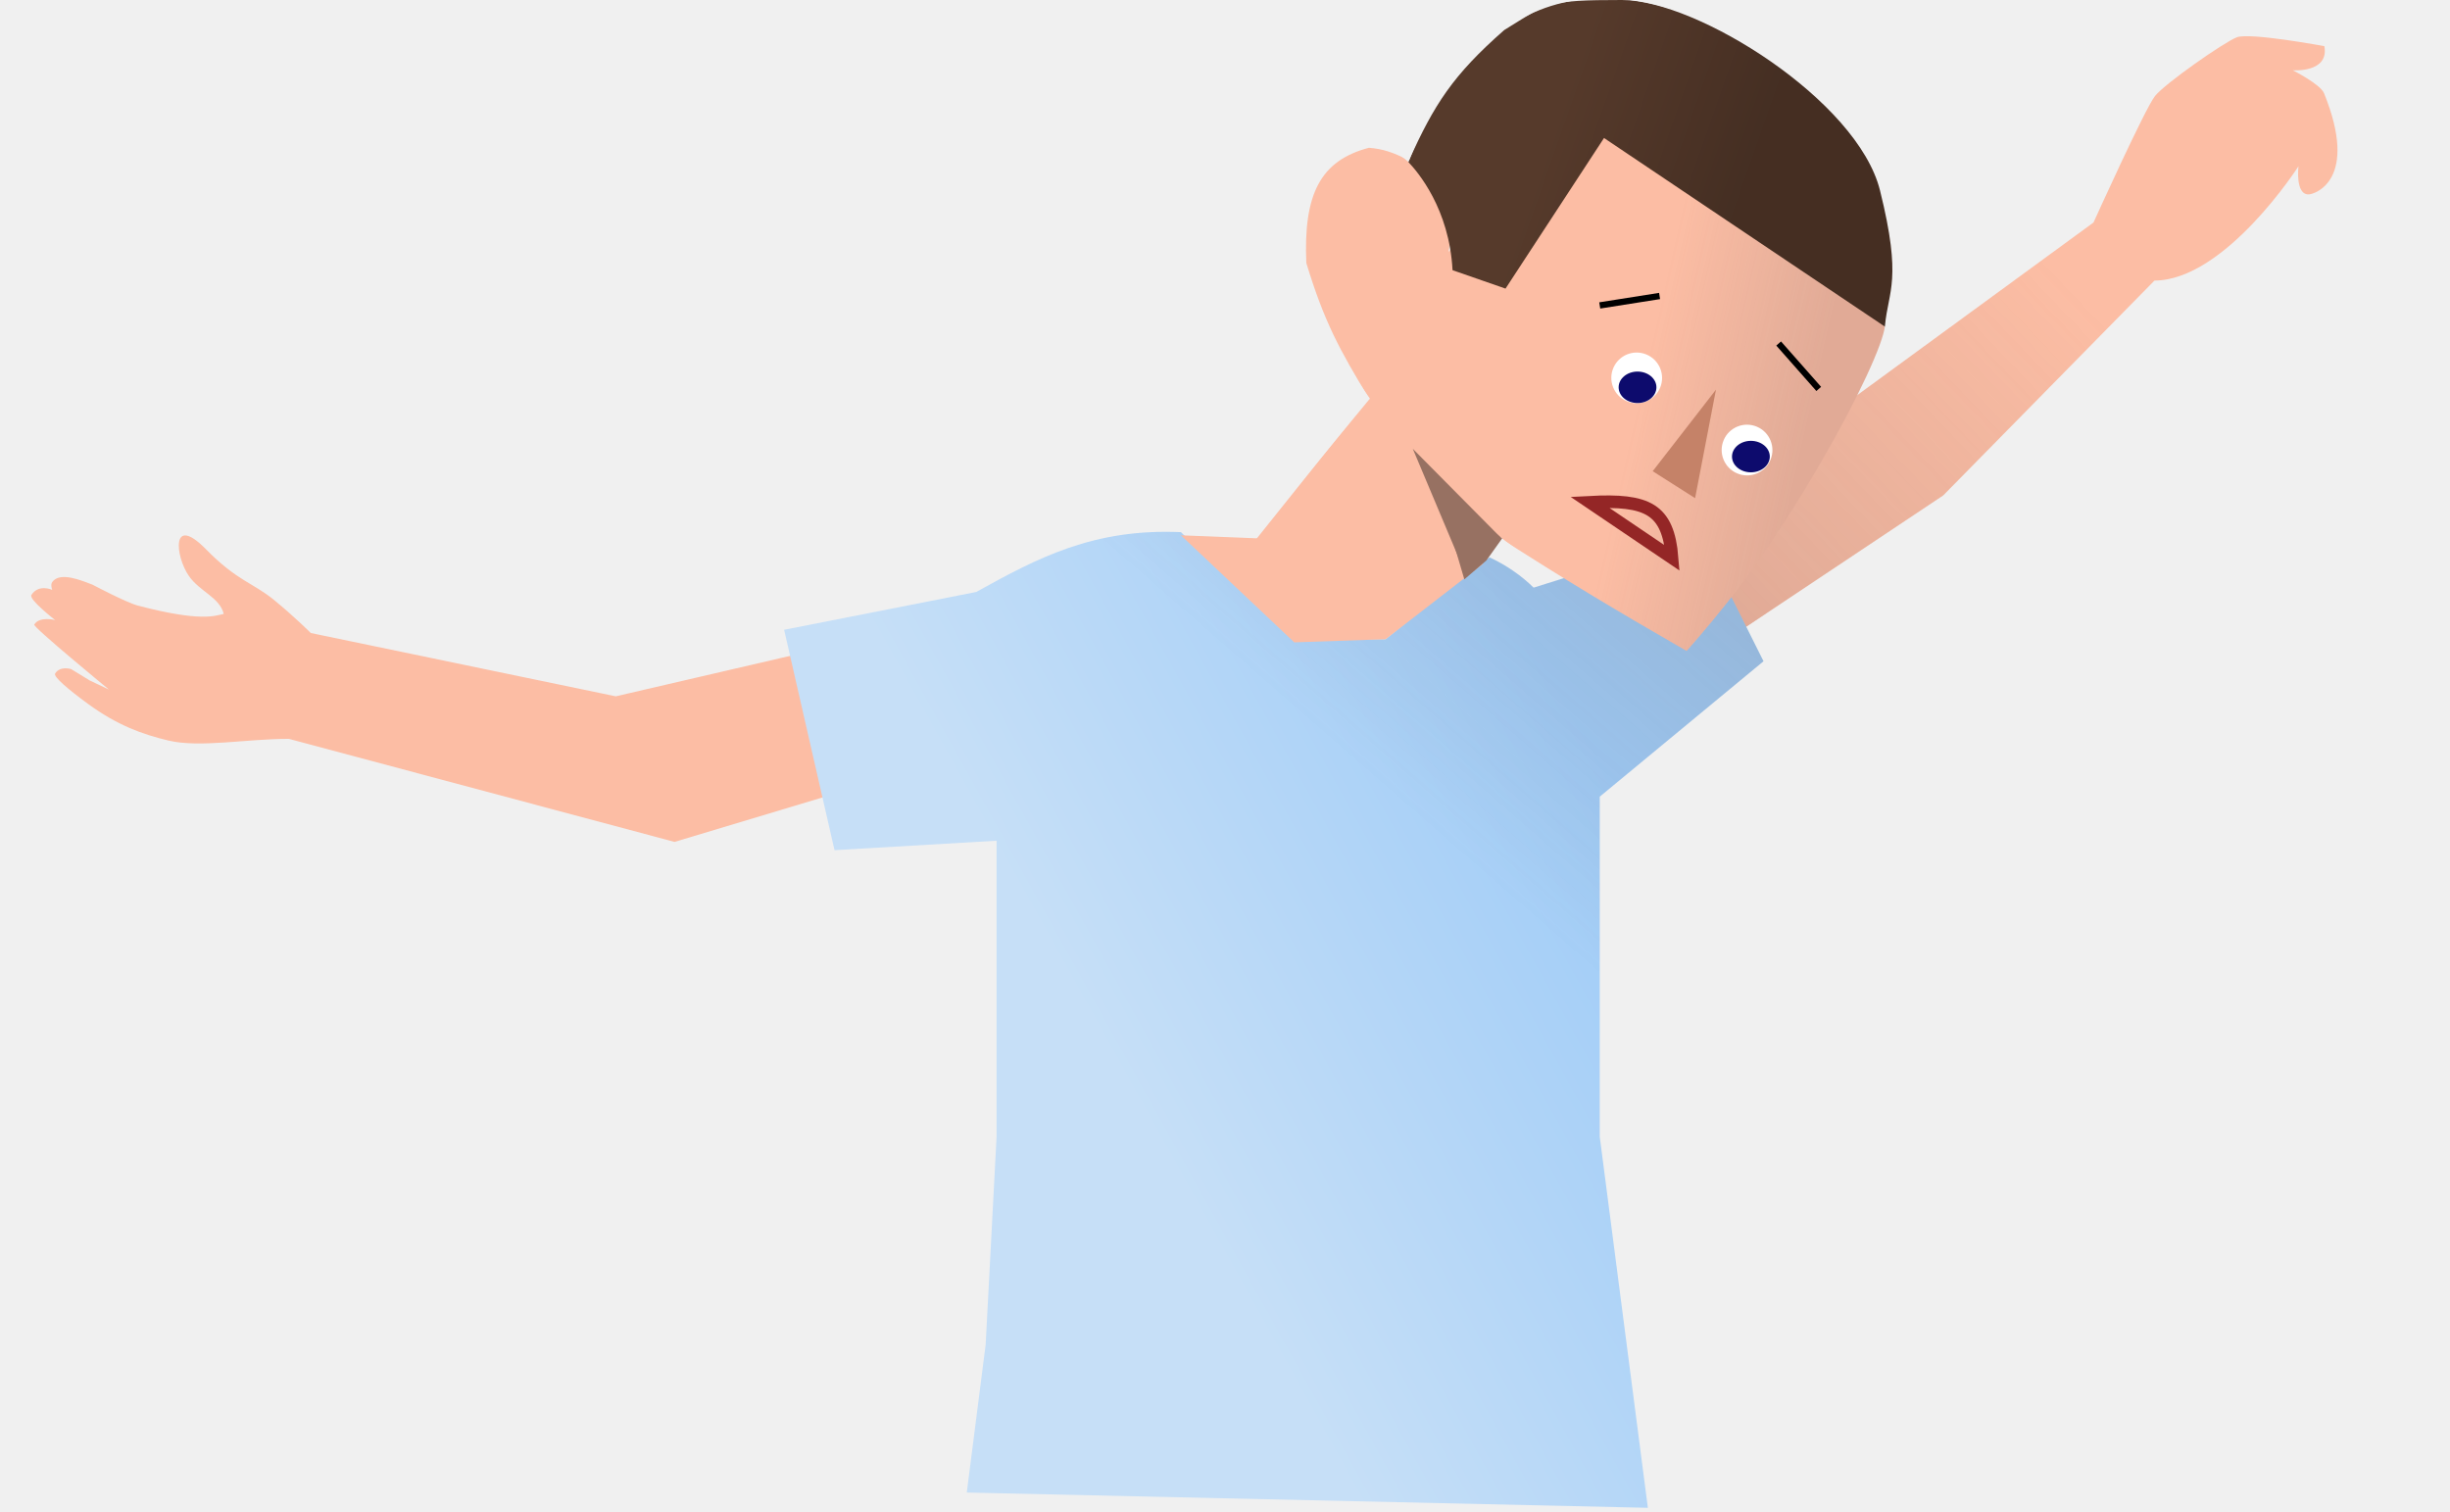
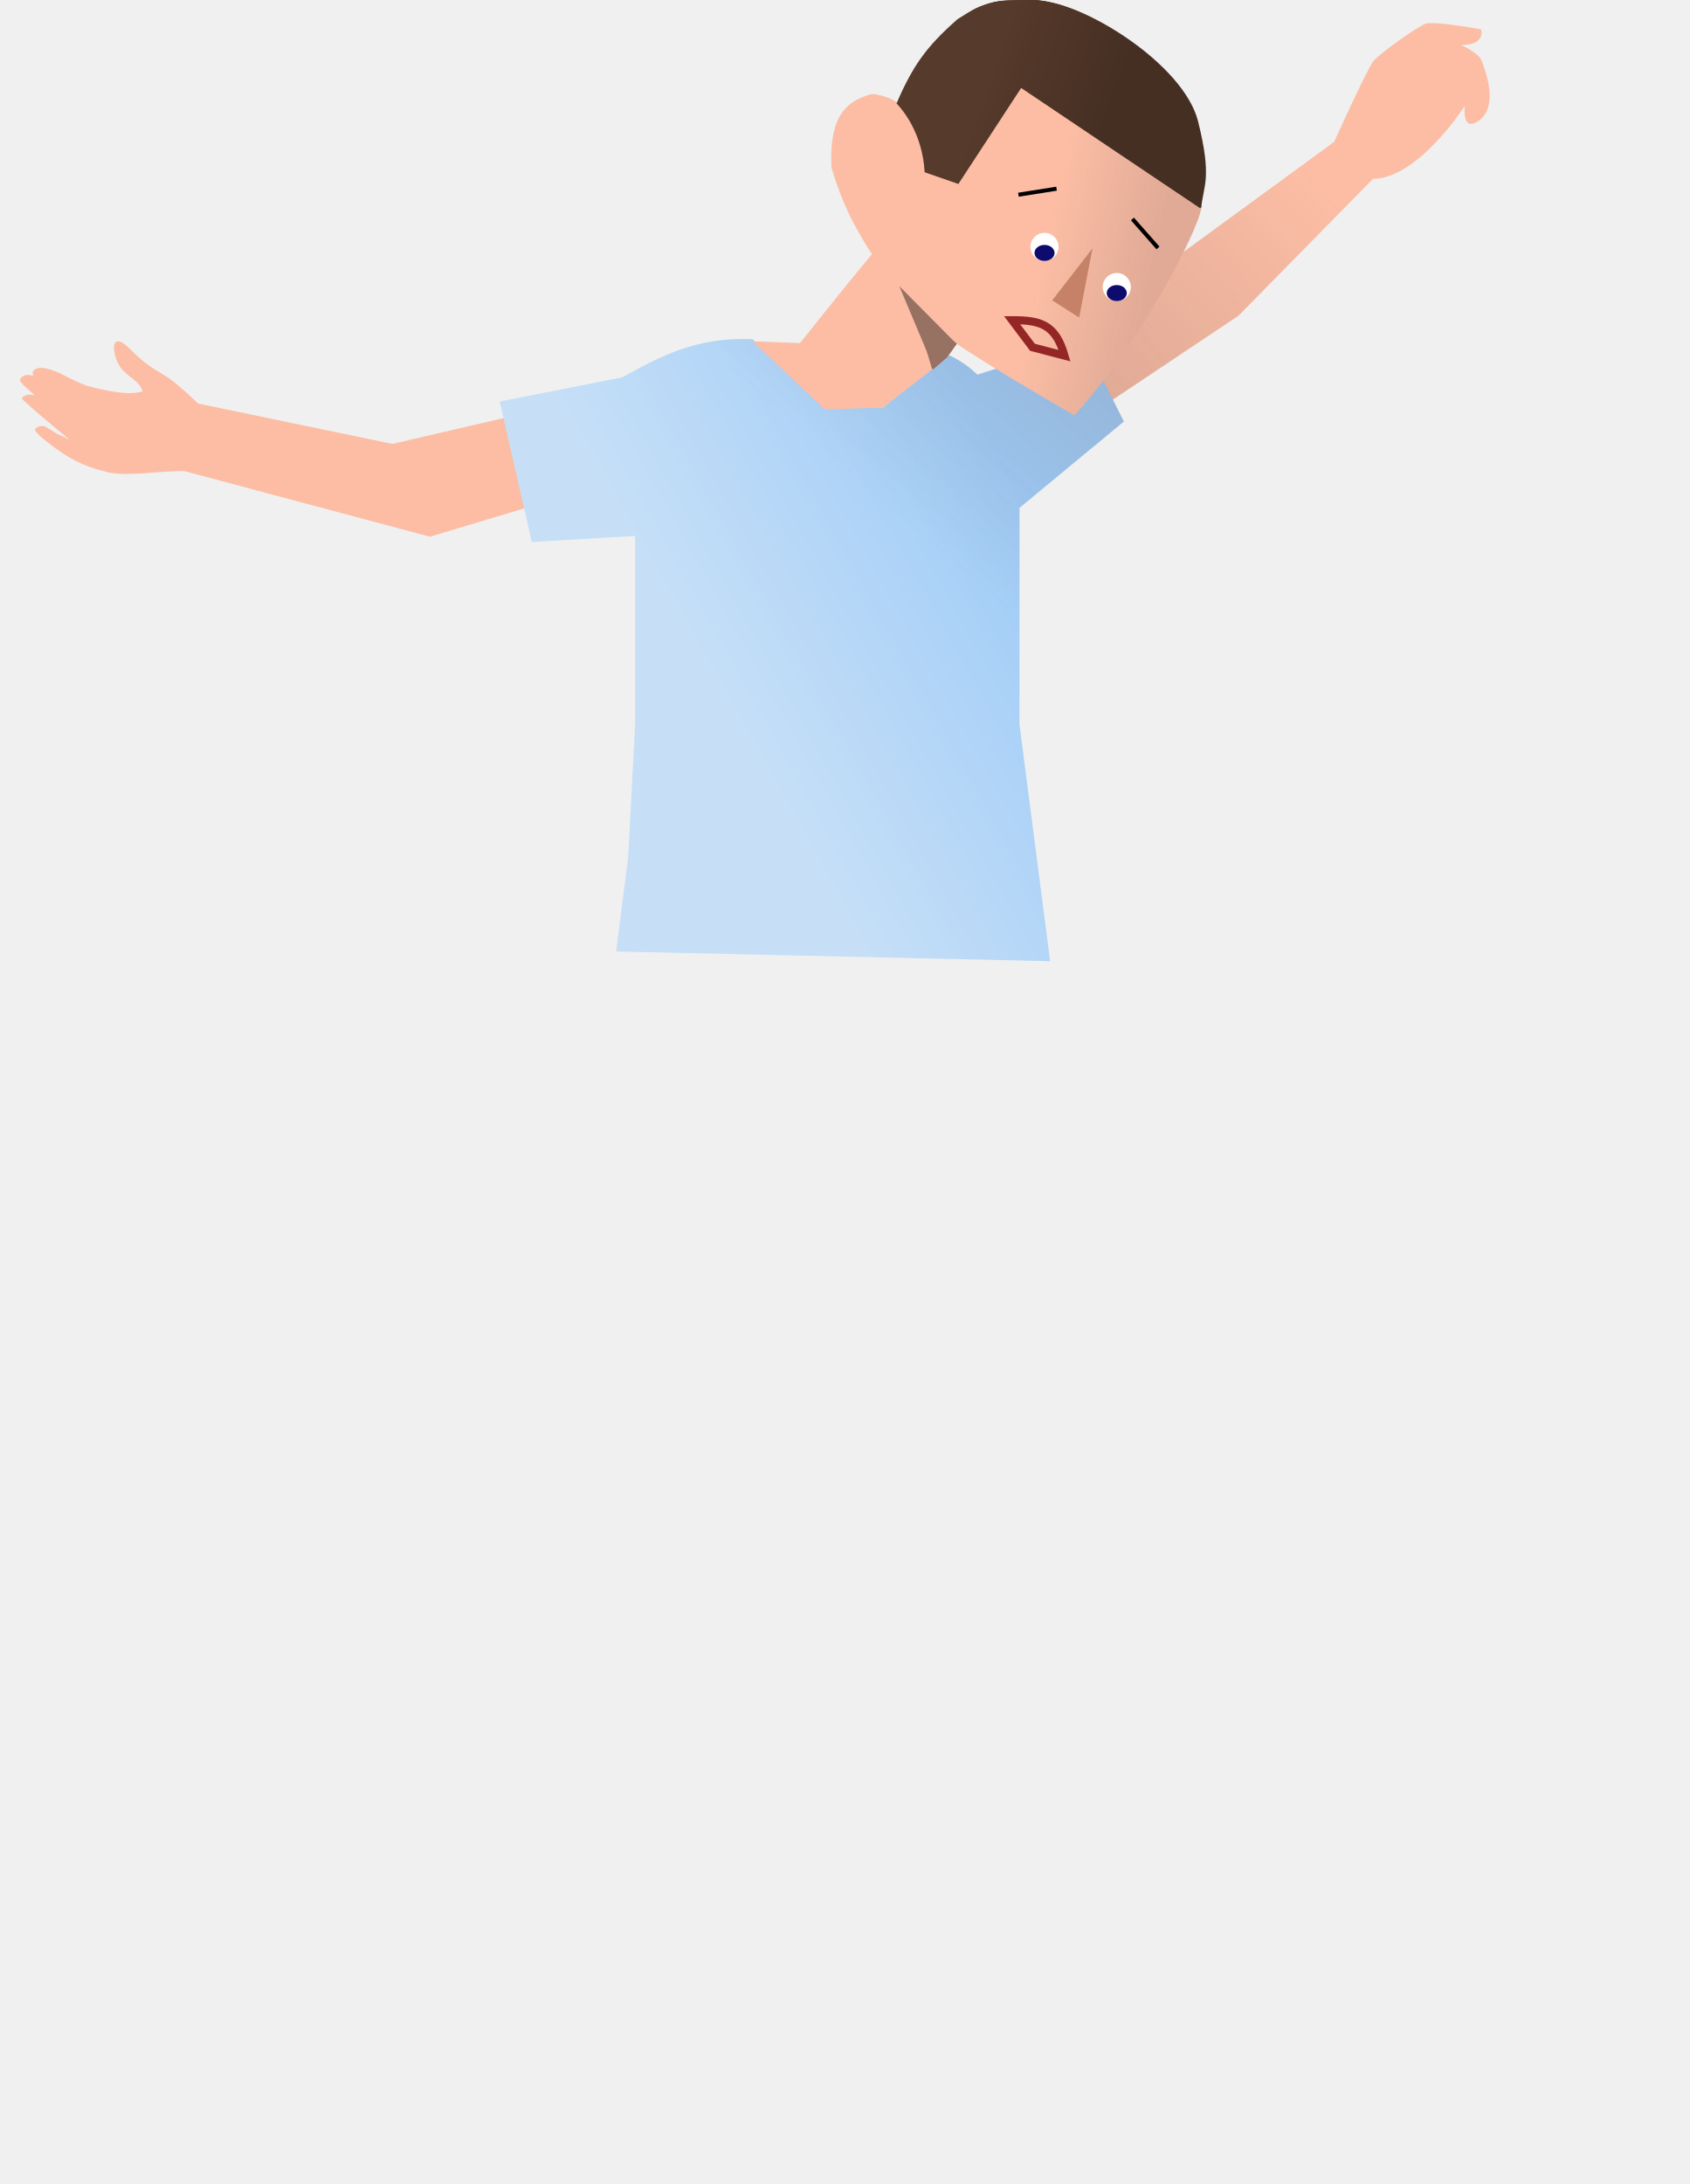
- <svg xmlns="http://www.w3.org/2000/svg" width="389" height="240" viewBox="0 0 389 240" fill="none">
-   <path d="M342.156 15.254C340.57 17.252 332.398 35.332 332.398 35.332L294.369 63.123L249.468 91.813L267.885 105.779L308.54 78.661L342.076 44.553C353.331 44.497 364.939 26.406 364.939 26.406C364.939 26.406 364.396 30.977 366.593 30.865C367.571 30.816 374.571 28.582 369.009 14.822C368.419 13.361 364.035 11.159 364.035 11.159C364.035 11.159 369.844 11.606 369.052 7.331C369.052 7.331 357.209 5.123 355.147 5.923C353.083 6.724 343.742 13.258 342.156 15.254Z" fill="#FCBDA4" />
-   <path d="M342.156 15.254C340.57 17.252 332.398 35.332 332.398 35.332L294.369 63.123L249.468 91.813L267.885 105.779L308.54 78.661L342.076 44.553C353.331 44.497 364.939 26.406 364.939 26.406C364.939 26.406 364.396 30.977 366.593 30.865C367.571 30.816 374.571 28.582 369.009 14.822C368.419 13.361 364.035 11.159 364.035 11.159C364.035 11.159 369.844 11.606 369.052 7.331C369.052 7.331 357.209 5.123 355.147 5.923C353.083 6.724 343.742 13.258 342.156 15.254Z" fill="url(#paint0_linear_290_395)" fill-opacity="0.2" />
+ <svg xmlns="http://www.w3.org/2000/svg" width="421" height="544" viewBox="0 0 421 544" fill="none">
+   <path d="M342.156 15.254C340.57 17.252 332.398 35.333 332.398 35.333L294.369 63.123L249.468 91.813L267.885 105.78L308.54 78.661L342.076 44.553C353.331 44.497 364.939 26.406 364.939 26.406C364.939 26.406 364.396 30.977 366.593 30.865C367.571 30.816 374.571 28.582 369.009 14.822C368.419 13.361 364.035 11.16 364.035 11.16C364.035 11.16 369.844 11.607 369.052 7.331C369.052 7.331 357.209 5.124 355.147 5.923C353.083 6.724 343.742 13.258 342.156 15.254Z" fill="#FCBDA4" />
+   <path d="M342.156 15.254C340.57 17.252 332.398 35.333 332.398 35.333L294.369 63.123L249.468 91.813L267.885 105.78L308.54 78.661L342.076 44.553C353.331 44.497 364.939 26.406 364.939 26.406C364.939 26.406 364.396 30.977 366.593 30.865C367.571 30.816 374.571 28.582 369.009 14.822C368.419 13.361 364.035 11.16 364.035 11.16C364.035 11.16 369.844 11.607 369.052 7.331C369.052 7.331 357.209 5.124 355.147 5.923C353.083 6.724 343.742 13.258 342.156 15.254Z" fill="url(#paint0_linear_323_1414)" fill-opacity="0.2" />
  <path d="M43.444 95.217C46.752 97.91 49.343 100.515 49.343 100.515L97.772 110.569L135.651 101.778L158.885 118.122L107.101 133.686L45.862 117.321C39.261 117.308 31.707 118.777 26.749 117.592C22.647 116.612 18.674 115.204 13.959 111.759C10.929 109.544 8.432 107.448 8.752 106.945C9.558 105.677 11.303 106.252 11.303 106.252L14.274 108.066L17.299 109.498C17.299 109.498 5.212 99.566 5.439 99.18C6.243 97.811 8.757 98.459 8.757 98.459C8.757 98.459 4.529 95.188 4.982 94.478C6.138 92.674 8.286 93.665 8.286 93.665C8.286 93.665 7.982 92.853 8.288 92.425C9.528 90.7 12.991 92.202 14.683 92.837C14.683 92.837 20.065 95.683 21.871 96.156C31.939 98.798 34.139 97.776 35.524 97.482C34.892 94.876 31.716 93.931 30.004 91.475C27.809 88.33 27.127 81.53 32.705 87.219C37.619 92.23 40.135 92.524 43.444 95.217Z" fill="#FCBDA4" />
-   <path d="M155 94C164.792 88.577 173.579 83.897 187.5 84.5L205.5 101.5H220L228.629 94.5L236.5 88.5C239.219 89.774 241.551 91.398 243.5 93.314L270 85L280 105L254 126.5V180.5L261.641 239.426L153.5 237L156.5 213.5L158.229 180.56V133.5L132.5 135L124.5 100L155 94Z" fill="url(#paint1_linear_290_395)" />
-   <path d="M155 94C164.792 88.577 173.579 83.897 187.5 84.5L205.5 101.5H220L228.629 94.5L236.5 88.5C239.219 89.774 241.551 91.398 243.5 93.314L270 85L280 105L254 126.5V180.5L261.641 239.426L153.5 237L156.5 213.5L158.229 180.56V133.5L132.5 135L124.5 100L155 94Z" fill="url(#paint2_linear_290_395)" fill-opacity="0.2" />
+   <path d="M155 94C164.792 88.577 173.579 83.897 187.5 84.5L205.5 101.5H220L228.629 94.5L236.5 88.5C239.219 89.774 241.551 91.398 243.5 93.314L270 85L280 105L254 126.5V180.5L261.641 239.426L153.5 237L156.5 213.5L158.229 180.56V133.5L132.5 135L124.5 100L155 94Z" fill="url(#paint1_linear_323_1414)" />
+   <path d="M155 94C164.792 88.577 173.579 83.897 187.5 84.5L205.5 101.5H220L228.629 94.5L236.5 88.5C239.219 89.774 241.551 91.398 243.5 93.314L270 85L280 105L254 126.5V180.5L261.641 239.426L153.5 237L156.5 213.5L158.229 180.56V133.5L132.5 135L124.5 100L155 94Z" fill="url(#paint2_linear_323_1414)" fill-opacity="0.2" />
  <path d="M205.5 102L187.5 85L225 86.5L235.5 89.5L220 101.5L205.5 102Z" fill="#FCBDA4" />
-   <mask id="mask0_290_395" style="mask-type:alpha" maskUnits="userSpaceOnUse" x="198" y="0" width="103" height="104">
+   <mask id="mask0_323_1414" style="mask-type:alpha" maskUnits="userSpaceOnUse" x="198" y="0" width="103" height="104">
    <path d="M217.355 63.24L198.264 87.105L236.049 88.696L237.64 85.116C248.972 92.33 255.593 96.348 267.868 103.412C283.344 86.459 298.78 57.274 299.289 51.706C299.799 46.138 302.06 44.525 298.494 30.228C294.928 15.931 269.459 -0 257.527 0C245.595 0 245.813 0.474 238.833 4.773C230.661 11.942 227.705 16.612 223.719 25.455C221.025 24.13 219.613 23.664 217.355 23.466C209.607 25.494 206.943 30.886 207.412 41.763C210.262 51.134 212.712 55.576 217.355 63.24Z" fill="#D9D9D9" />
  </mask>
-   <g mask="url(#mask0_290_395)">
-     <path d="M225.911 105.261L238.18 85.257C238.18 85.257 260.843 102.789 267.69 103.482C267.69 103.482 293.877 74.466 299.442 51.97L252.846 13.092L229.981 40.01C231.553 33.897 222.383 19.175 214.032 23.941C195.937 34.267 217.51 63.294 217.51 63.294L197.764 87.192" fill="#FCBDA4" />
-     <path d="M225.911 105.261L238.18 85.257C238.18 85.257 260.843 102.789 267.69 103.482C267.69 103.482 293.877 74.466 299.442 51.97L252.846 13.092L229.981 40.01C231.553 33.897 222.383 19.175 214.032 23.941C195.937 34.267 217.51 63.294 217.51 63.294L197.764 87.192" fill="url(#paint3_linear_290_395)" fill-opacity="0.2" />
-     <path d="M230.627 42.901C230.126 33.165 225.09 27.268 223.628 25.751C227.668 15 241.087 -10.896 272.948 4.44C310.984 22.748 299.442 51.97 299.442 51.97L254.679 21.91L239.039 45.827L230.627 42.901V42.901Z" fill="#563A2B" />
-     <path d="M230.627 42.901C230.126 33.165 225.09 27.268 223.628 25.751C227.668 15 241.087 -10.896 272.948 4.44C310.984 22.748 299.442 51.97 299.442 51.97L254.679 21.91L239.039 45.827L230.627 42.901V42.901Z" fill="url(#paint4_linear_290_395)" fill-opacity="0.2" />
-     <path opacity="0.402" fill-rule="evenodd" clip-rule="evenodd" d="M238.18 85.257L224.317 71.266L233.285 92.571L238.18 85.257Z" fill="black" />
-     <path fill-rule="evenodd" clip-rule="evenodd" d="M272.457 61.869L269.14 79.103L262.408 74.821L272.457 61.869Z" fill="#C58268" />
-     <path fill-rule="evenodd" clip-rule="evenodd" d="M263.58 61.578C262.715 63.626 260.352 64.581 258.302 63.712C256.251 62.844 255.291 60.481 256.156 58.434C257.021 56.387 259.384 55.432 261.435 56.3C263.485 57.168 264.445 59.531 263.58 61.578" fill="white" />
-     <path fill-rule="evenodd" clip-rule="evenodd" d="M281.1 73.035C280.235 75.083 277.871 76.038 275.822 75.169C273.771 74.301 272.81 71.938 273.675 69.891C274.54 67.844 276.904 66.889 278.954 67.757C281.004 68.625 281.965 70.988 281.1 73.035" fill="white" />
-     <path d="M252.423 79.753C261.524 79.271 264.856 80.743 265.488 88.591L252.423 79.753Z" stroke="#942626" stroke-width="2" />
+   <g mask="url(#mask0_323_1414)">
+     <path d="M225.91 105.261L238.18 85.256C238.18 85.256 260.842 102.789 267.69 103.482C267.69 103.482 293.877 74.465 299.442 51.97L252.846 13.091L229.981 40.01C231.552 33.896 222.382 19.175 214.032 23.94C195.937 34.266 217.509 63.293 217.509 63.293L197.763 87.191" fill="#FCBDA4" />
+     <path d="M225.91 105.261L238.18 85.256C238.18 85.256 260.842 102.789 267.69 103.482C267.69 103.482 293.877 74.465 299.442 51.97L252.846 13.091L229.981 40.01C231.552 33.896 222.382 19.175 214.032 23.94C195.937 34.266 217.509 63.293 217.509 63.293L197.763 87.191" fill="url(#paint3_linear_323_1414)" fill-opacity="0.2" />
+     <path d="M230.627 42.901C230.125 33.165 225.09 27.267 223.628 25.751C227.667 15 241.087 -10.896 272.947 4.439C310.984 22.748 299.441 51.97 299.441 51.97L254.679 21.91L239.039 45.826L230.627 42.901V42.901Z" fill="#563A2B" />
+     <path d="M230.627 42.901C230.125 33.165 225.09 27.267 223.628 25.751C227.667 15 241.087 -10.896 272.947 4.439C310.984 22.748 299.441 51.97 299.441 51.97L254.679 21.91L239.039 45.826L230.627 42.901V42.901Z" fill="url(#paint4_linear_323_1414)" fill-opacity="0.2" />
+     <path opacity="0.402" fill-rule="evenodd" clip-rule="evenodd" d="M238.18 85.256L224.317 71.266L233.285 92.571L238.18 85.256Z" fill="black" />
+     <path fill-rule="evenodd" clip-rule="evenodd" d="M272.457 61.869L269.14 79.102L262.408 74.821L272.457 61.869Z" fill="#C58268" />
+     <path d="M258.5 90L258 82.5L261 84.5L263.5 87L262 91L258.5 90Z" fill="#FF7777" />
+     <path d="M252.423 79.752C258.097 81.289 261.614 82.645 265.488 88.591" stroke="#942626" stroke-width="2" />
  </g>
-   <ellipse cx="260" cy="61.5" rx="3" ry="2.5" fill="#0D0B6D" />
-   <ellipse cx="278" cy="72.5" rx="3" ry="2.5" fill="#0D0B6D" />
+   <path d="M259.468 57.586L261.532 63.915" stroke="#0D0B6D" stroke-width="0.896" />
+   <path d="M257.523 62.032L263.476 59.468" stroke="#0D0B6D" stroke-width="0.896" />
+   <path d="M277.136 68.175L279.201 74.503" stroke="#0D0B6D" stroke-width="0.896" />
+   <path d="M275.192 72.621L281.145 70.057" stroke="#0D0B6D" stroke-width="0.896" />
  <path d="M254 48.5L263.5 47" stroke="black" />
  <path d="M282.407 54.545L288.769 61.758" stroke="black" />
  <path d="M232.5 92L230 83.5H236L238.5 85.5L236 89L232.5 92Z" fill="#977162" />
+   <mask id="mask1_323_1414" style="mask-type:alpha" maskUnits="userSpaceOnUse" x="198" y="0" width="103" height="104">
+     <path d="M217.091 63.24L198 87.105L235.785 88.696L237.376 85.116C248.708 92.33 255.329 96.348 267.604 103.412C283.08 86.459 298.516 57.274 299.025 51.706C299.535 46.138 301.796 44.525 298.23 30.228C294.664 15.931 269.195 -0 257.263 0C245.331 0 245.549 0.474 238.569 4.773C230.397 11.942 227.441 16.612 223.455 25.455C220.761 24.13 219.349 23.664 217.091 23.466C209.344 25.494 206.679 30.886 207.148 41.763C209.998 51.134 212.449 55.576 217.091 63.24Z" fill="#D9D9D9" />
+   </mask>
+   <g mask="url(#mask1_323_1414)">
+     <path d="M225.646 105.261L237.916 85.256C237.916 85.256 260.579 102.789 267.426 103.482C267.426 103.482 293.613 74.465 299.178 51.97L252.582 13.091L229.717 40.01C231.289 33.896 222.119 19.175 213.768 23.94C195.673 34.266 217.246 63.293 217.246 63.293L197.499 87.191" fill="#FCBDA4" />
+     <path d="M225.646 105.261L237.916 85.256C237.916 85.256 260.579 102.789 267.426 103.482C267.426 103.482 293.613 74.465 299.178 51.97L252.582 13.091L229.717 40.01C231.289 33.896 222.119 19.175 213.768 23.94C195.673 34.266 217.246 63.293 217.246 63.293L197.499 87.191" fill="url(#paint5_linear_323_1414)" fill-opacity="0.2" />
+     <path d="M230.363 42.901C229.862 33.165 224.826 27.267 223.364 25.751C227.403 15 240.823 -10.896 272.683 4.439C310.72 22.748 299.177 51.97 299.177 51.97L254.415 21.91L238.775 45.826L230.363 42.901V42.901Z" fill="#563A2B" />
+     <path d="M230.363 42.901C229.862 33.165 224.826 27.267 223.364 25.751C227.403 15 240.823 -10.896 272.683 4.439C310.72 22.748 299.177 51.97 299.177 51.97L254.415 21.91L238.775 45.826L230.363 42.901V42.901Z" fill="url(#paint6_linear_323_1414)" fill-opacity="0.2" />
+     <path opacity="0.402" fill-rule="evenodd" clip-rule="evenodd" d="M237.916 85.256L224.053 71.266L233.022 92.571L237.916 85.256Z" fill="black" />
+     <path fill-rule="evenodd" clip-rule="evenodd" d="M272.193 61.869L268.876 79.102L262.144 74.821L272.193 61.869Z" fill="#C58268" />
+     <path d="M265.224 88.591C262.996 80.821 259.238 79.729 252.159 79.752L257.236 86.5L265.224 88.591Z" stroke="#942626" stroke-width="2" />
+   </g>
+   <path d="M253.736 48.5L263.236 47" stroke="black" />
+   <path d="M282.143 54.545L288.505 61.758" stroke="black" />
+   <path d="M232.236 92L229.736 83.5H235.736L238.236 85.5L235.736 89L232.236 92Z" fill="#977162" />
+   <circle cx="260.236" cy="61.5" r="3.5" fill="white" />
+   <ellipse cx="260.236" cy="63" rx="2.5" ry="2" fill="#0D0B6D" />
+   <circle cx="278.236" cy="71.5" r="3.5" fill="white" />
+   <ellipse cx="278.236" cy="73" rx="2.5" ry="2" fill="#0D0B6D" />
  <defs>
-     <linearGradient id="paint0_linear_290_395" x1="273" y1="95" x2="327" y2="43.5" gradientUnits="userSpaceOnUse">
+     <linearGradient id="paint0_linear_323_1414" x1="273" y1="95" x2="327" y2="43.5" gradientUnits="userSpaceOnUse">
      <stop stop-color="#736161" />
      <stop offset="1" stop-color="#736161" stop-opacity="0" />
    </linearGradient>
-     <linearGradient id="paint1_linear_290_395" x1="249.5" y1="111.5" x2="169.5" y2="156" gradientUnits="userSpaceOnUse">
+     <linearGradient id="paint1_linear_323_1414" x1="249.5" y1="111.5" x2="169.5" y2="156" gradientUnits="userSpaceOnUse">
      <stop stop-color="#9ECBF7" />
      <stop offset="1" stop-color="#C6DFF7" />
    </linearGradient>
-     <linearGradient id="paint2_linear_290_395" x1="273" y1="89" x2="232" y2="136" gradientUnits="userSpaceOnUse">
+     <linearGradient id="paint2_linear_323_1414" x1="273" y1="89" x2="232" y2="136" gradientUnits="userSpaceOnUse">
      <stop stop-color="#736161" />
      <stop offset="1" stop-color="#736161" stop-opacity="0" />
    </linearGradient>
-     <linearGradient id="paint3_linear_290_395" x1="286" y1="72" x2="259.5" y2="66" gradientUnits="userSpaceOnUse">
+     <linearGradient id="paint3_linear_323_1414" x1="286" y1="71.999" x2="259.5" y2="65.999" gradientUnits="userSpaceOnUse">
      <stop stop-color="#736161" />
      <stop offset="1" stop-color="#736161" stop-opacity="0" />
    </linearGradient>
-     <linearGradient id="paint4_linear_290_395" x1="278" y1="26.5" x2="248" y2="16" gradientUnits="userSpaceOnUse">
+     <linearGradient id="paint4_linear_323_1414" x1="278" y1="26.5" x2="248" y2="16" gradientUnits="userSpaceOnUse">
+       <stop />
+       <stop offset="1" stop-opacity="0" />
+     </linearGradient>
+     <linearGradient id="paint5_linear_323_1414" x1="285.736" y1="71.999" x2="259.236" y2="65.999" gradientUnits="userSpaceOnUse">
+       <stop stop-color="#736161" />
+       <stop offset="1" stop-color="#736161" stop-opacity="0" />
+     </linearGradient>
+     <linearGradient id="paint6_linear_323_1414" x1="277.736" y1="26.5" x2="247.736" y2="16" gradientUnits="userSpaceOnUse">
      <stop />
      <stop offset="1" stop-opacity="0" />
    </linearGradient>
  </defs>
</svg>
